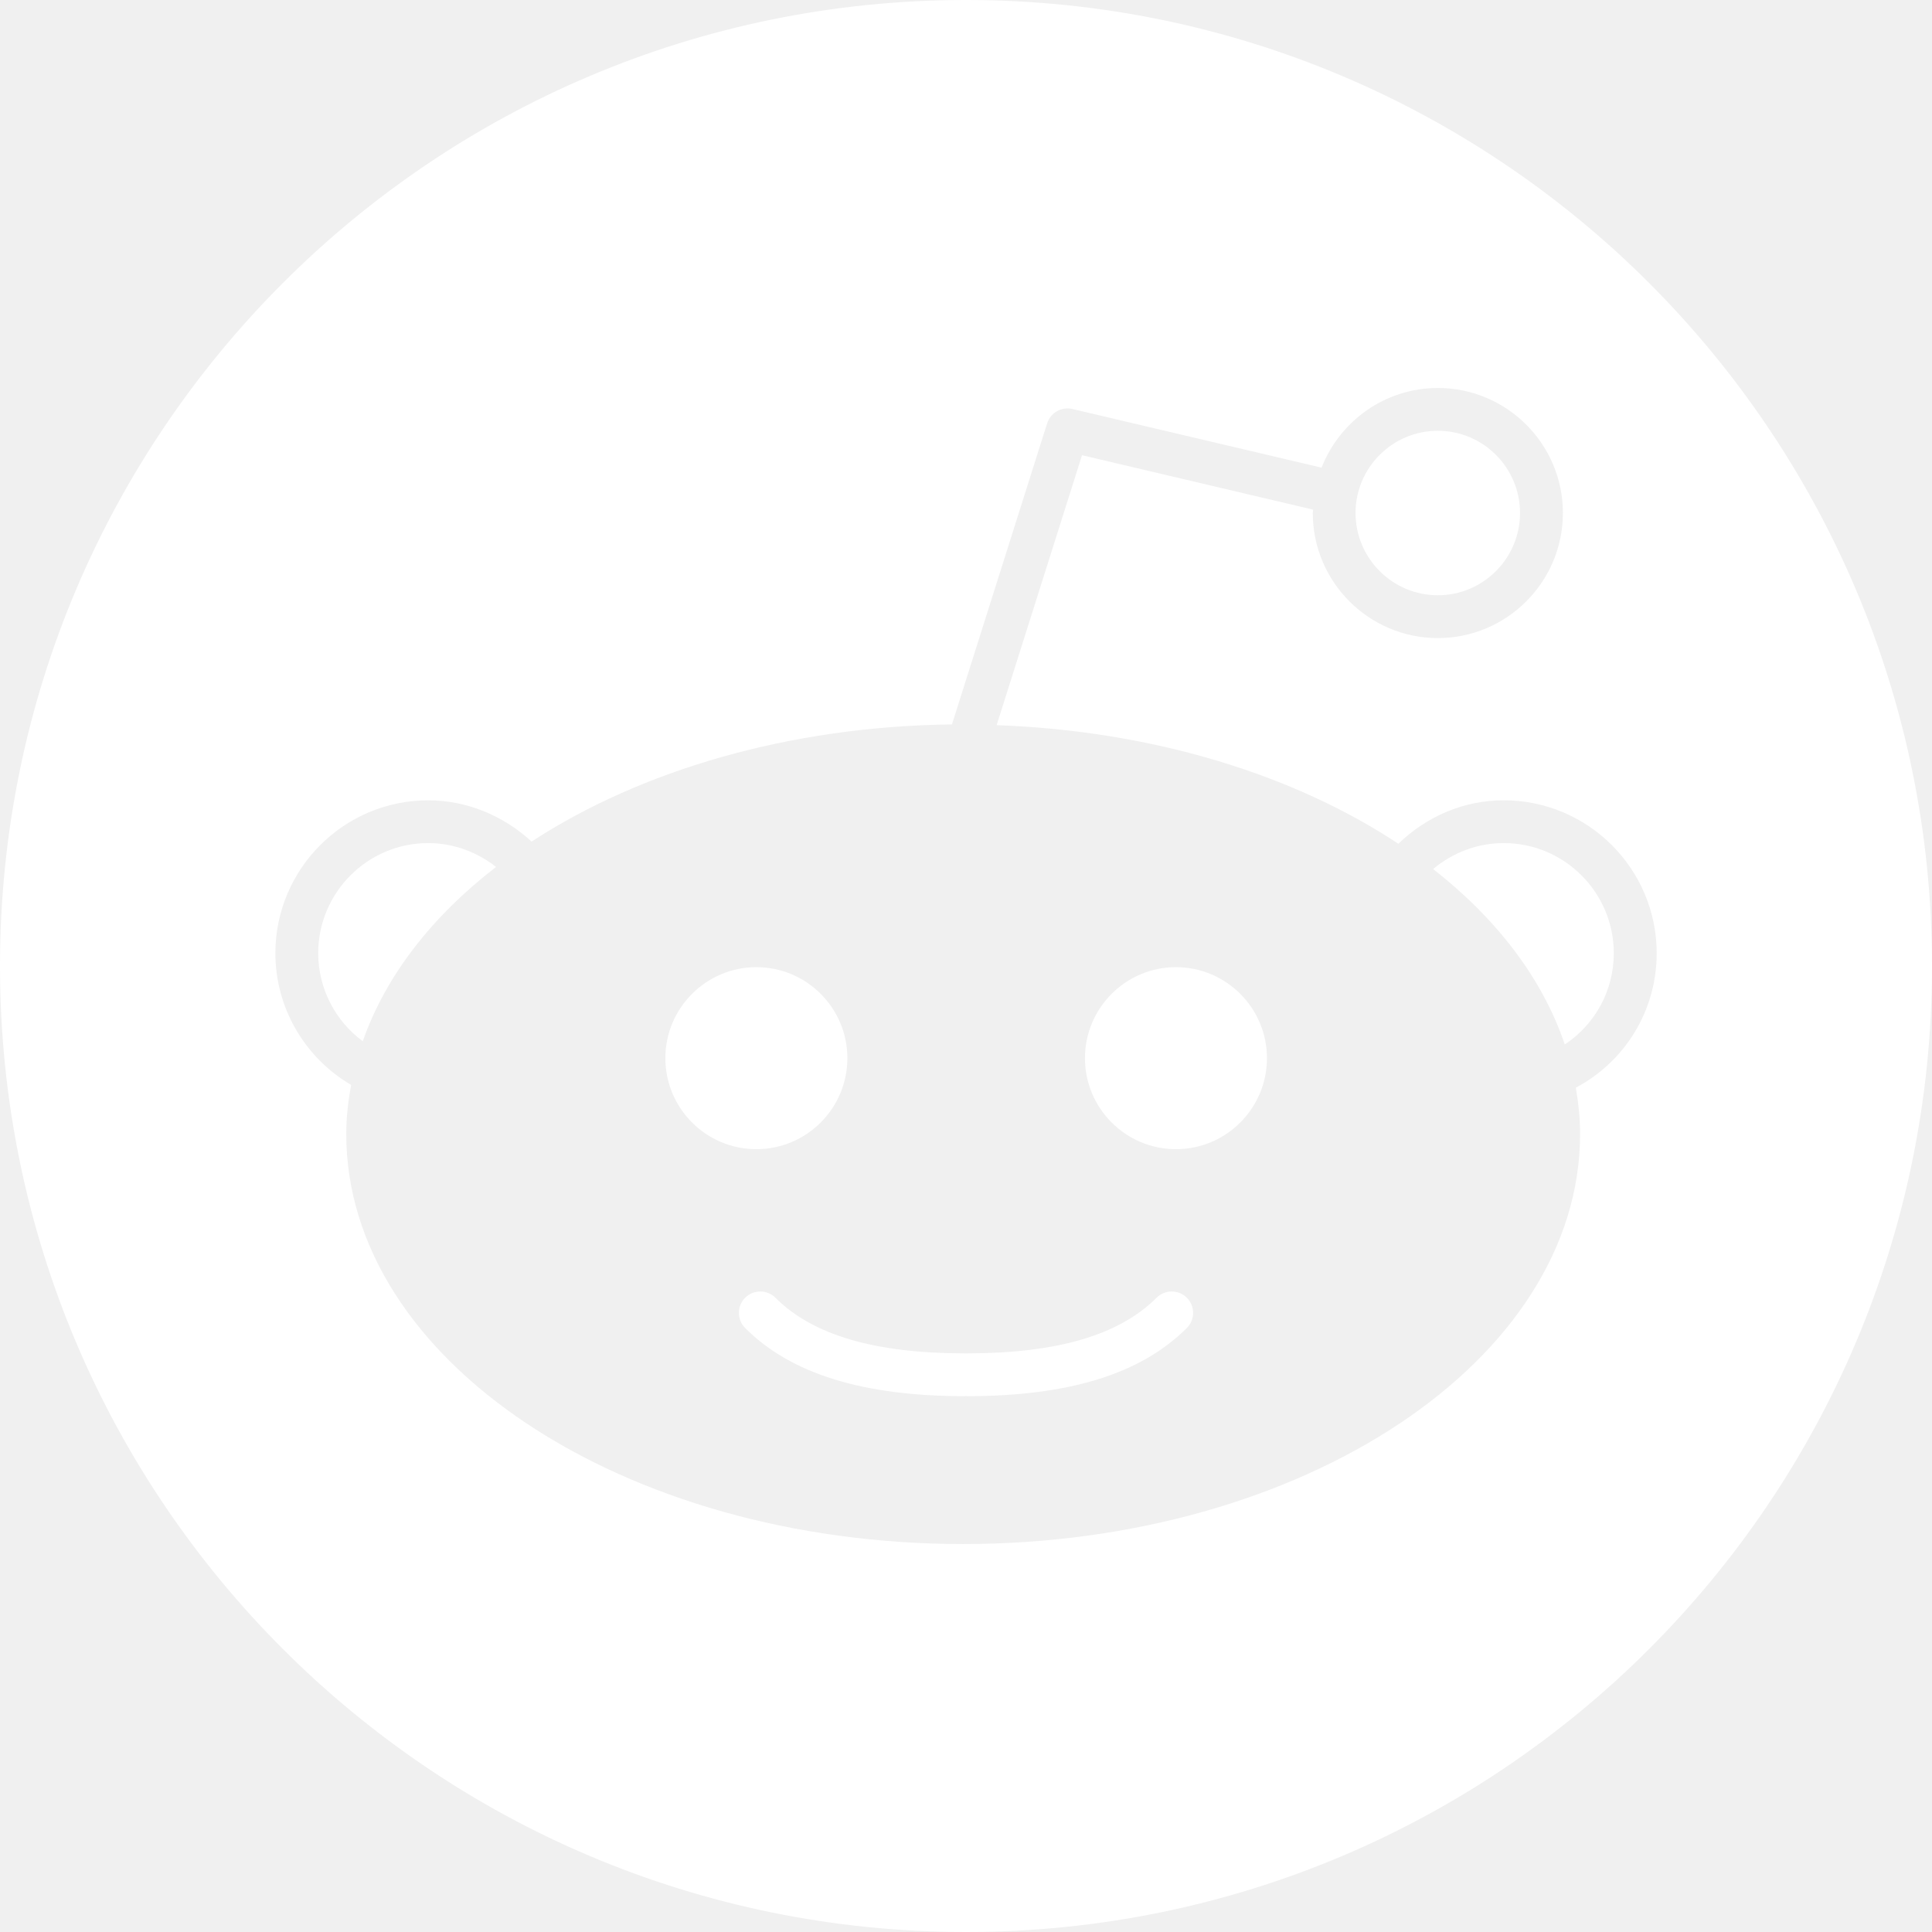
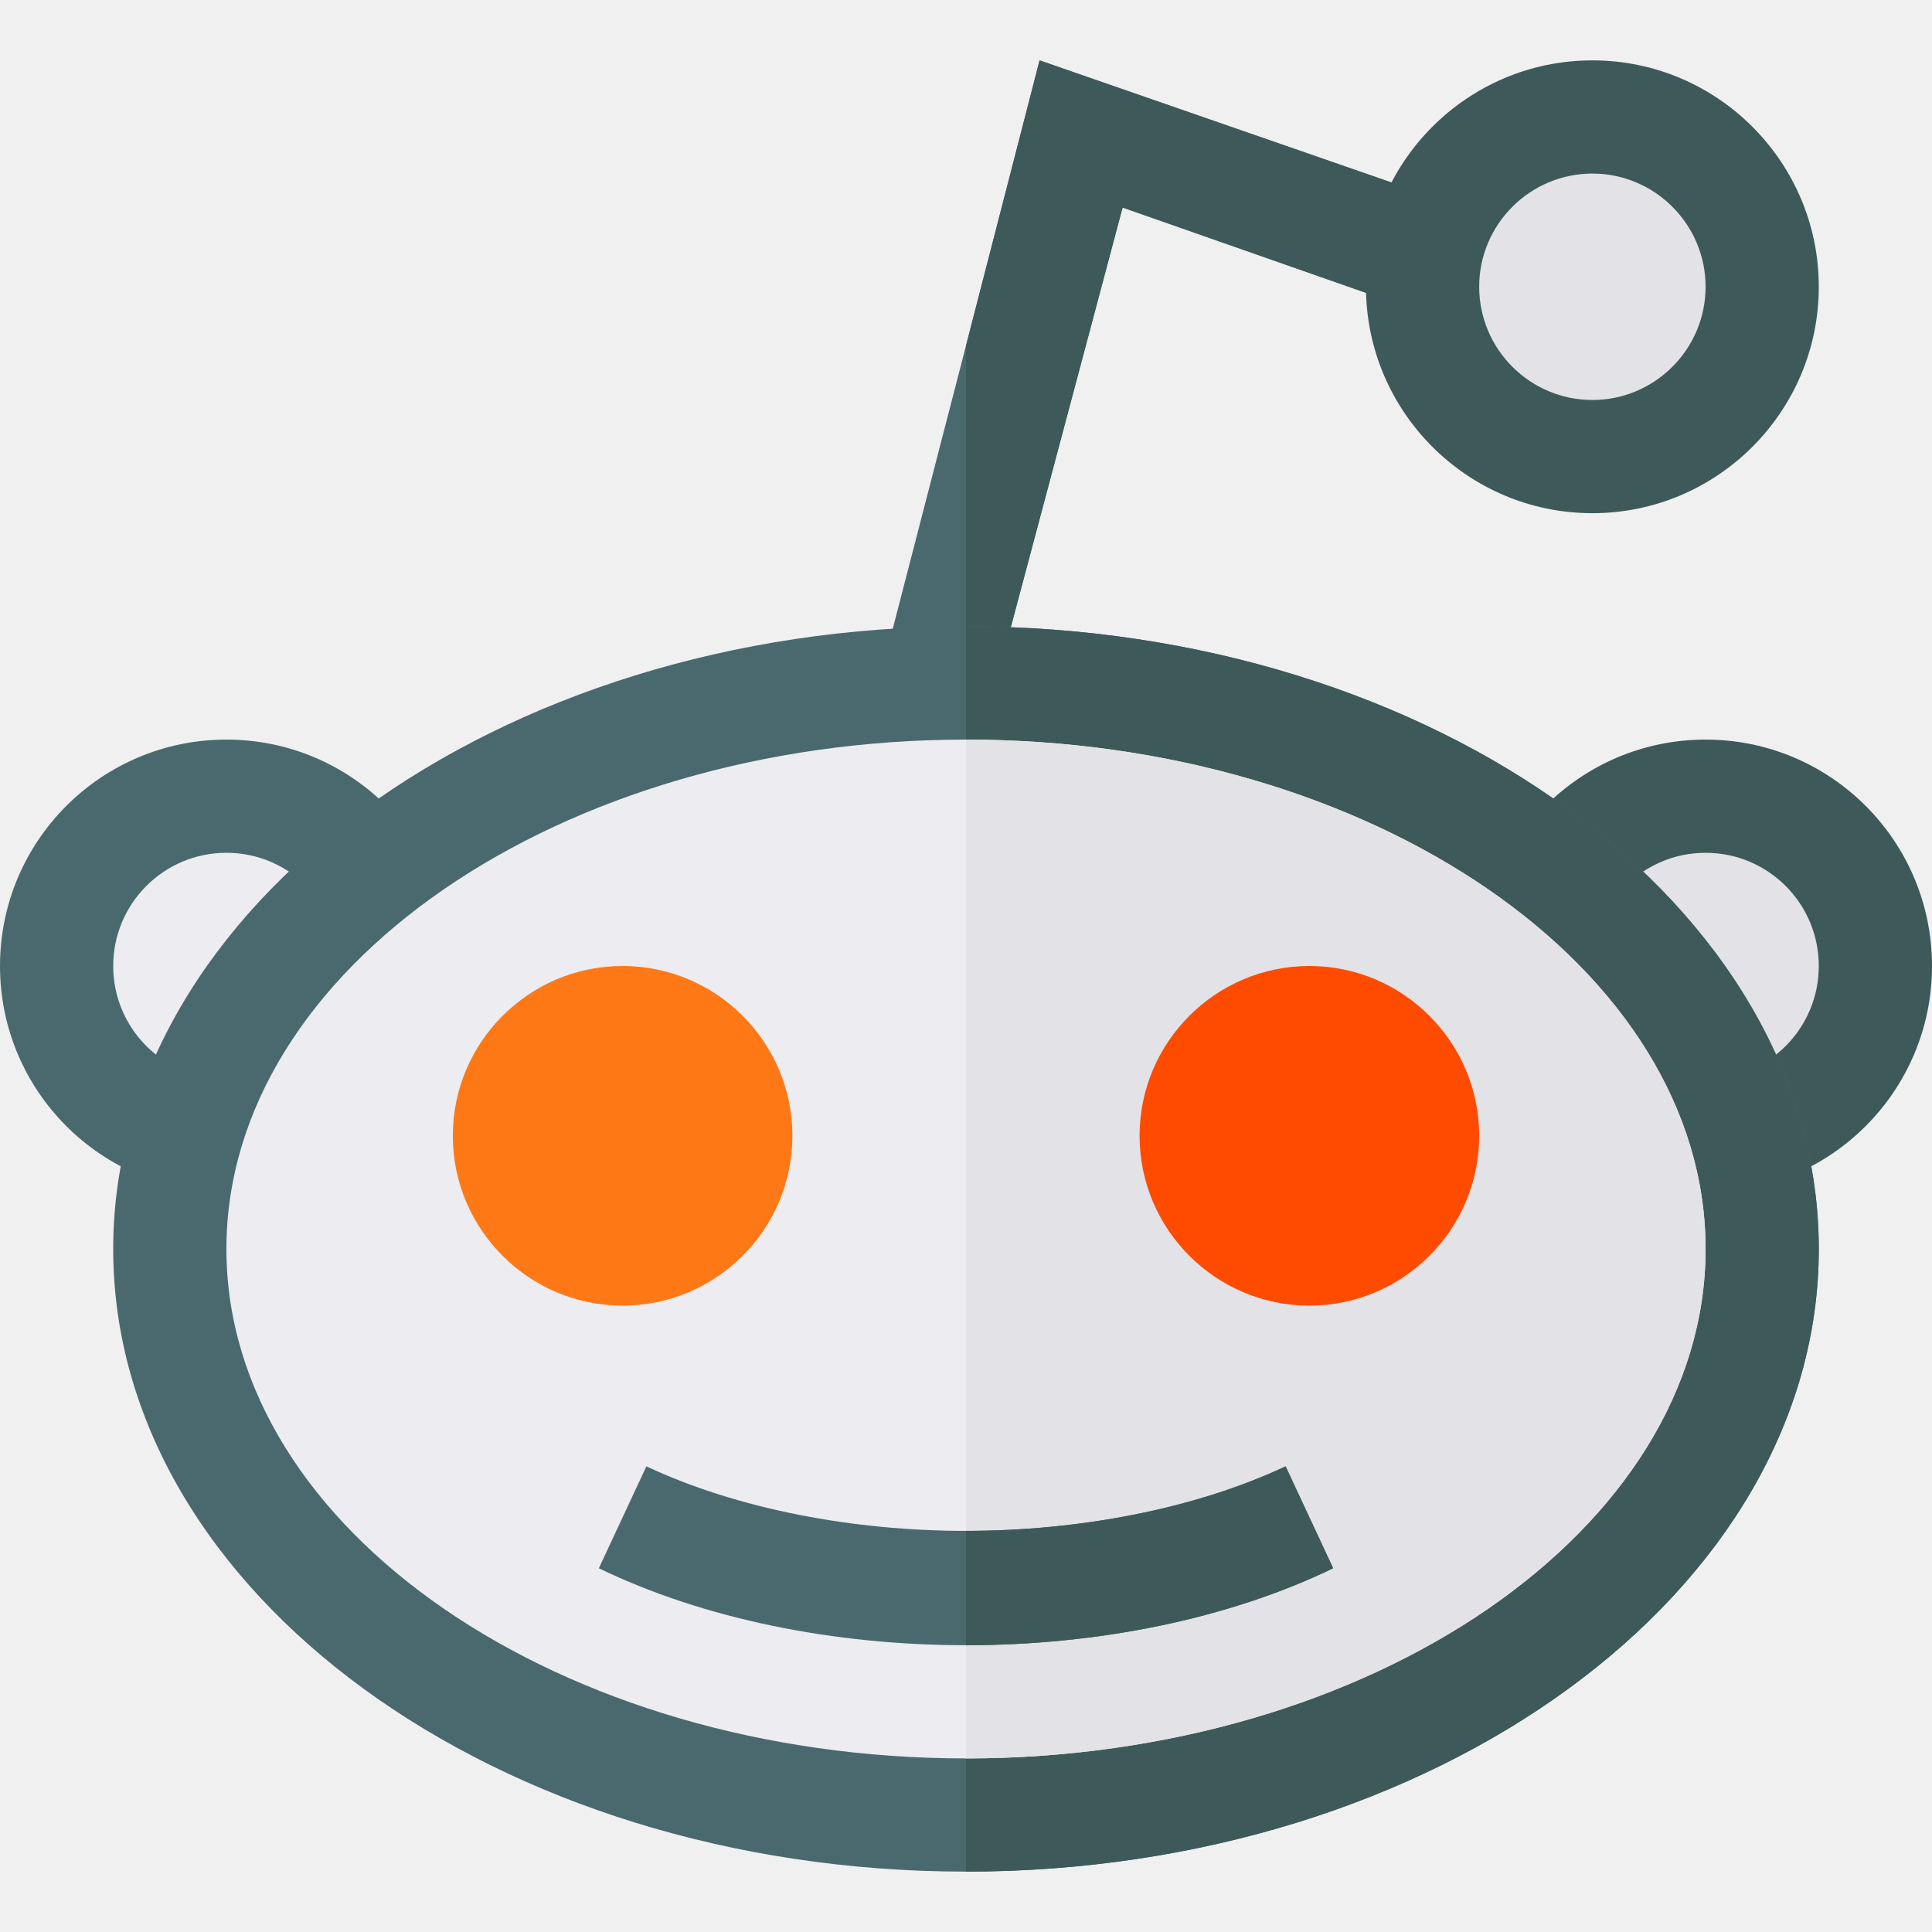
- <svg xmlns="http://www.w3.org/2000/svg" version="1.1" id="Capa_1" x="0px" y="0px" width="512px" height="512px" viewBox="0 0 97.75 97.75" style="enable-background:new 0 0 97.75 97.75;" xml:space="preserve">
-   <g>
-     <g>
-       <path d="M25.098,43.863c-0.977-0.766-2.18-1.207-3.432-1.207c-3.07,0-5.566,2.5-5.566,5.572c0,1.78,0.859,3.422,2.254,4.455    C19.512,49.369,21.861,46.359,25.098,43.863z" fill="#FFFFFF" />
-       <path d="M72.748,30.117c2.293,0,4.158-1.867,4.158-4.162s-1.865-4.16-4.158-4.16c-2.295,0-4.164,1.865-4.164,4.16    S70.453,30.117,72.748,30.117z" fill="#FFFFFF" />
-       <path d="M48.875,0C21.883,0,0,21.883,0,48.875S21.883,97.75,48.875,97.75S97.75,75.867,97.75,48.875S75.867,0,48.875,0z     M79.729,55.033c0.131,0.77,0.215,1.549,0.215,2.344c0,11.439-14.002,20.744-31.214,20.744c-17.211,0-31.211-9.305-31.211-20.744    c0-0.844,0.098-1.67,0.246-2.486c-2.348-1.377-3.832-3.899-3.832-6.662c0-4.268,3.469-7.737,7.734-7.737    c1.949,0,3.805,0.775,5.229,2.088c5.506-3.59,12.998-5.828,21.268-5.928l4.815-15.229c0.172-0.543,0.734-0.861,1.283-0.729    l12.604,2.967c0.922-2.354,3.204-4.031,5.883-4.031c3.487,0,6.326,2.838,6.326,6.326c0,3.488-2.839,6.328-6.326,6.328    c-3.49,0-6.328-2.84-6.328-6.328c0-0.059,0.015-0.111,0.017-0.17l-11.693-2.754l-4.32,13.658c7.908,0.283,15.051,2.508,20.326,6    c1.434-1.385,3.309-2.199,5.332-2.199c4.266,0,7.738,3.471,7.738,7.738C83.818,51.123,82.234,53.697,79.729,55.033z" fill="#FFFFFF" />
-       <path d="M33.664,53.539c0-2.539,2.066-4.605,4.605-4.605s4.604,2.066,4.604,4.605s-2.064,4.604-4.604,4.604    S33.664,56.078,33.664,53.539z M60.047,67.191c-2.32,2.322-5.963,3.449-11.135,3.449c-0.012,0-0.023-0.009-0.037-0.009    s-0.025,0.009-0.039,0.009c-5.172,0-8.814-1.127-11.135-3.449c-0.422-0.422-0.422-1.107,0-1.531c0.424-0.422,1.109-0.422,1.533,0    c1.893,1.895,5.033,2.814,9.602,2.814c0.014,0,0.025,0.008,0.039,0.008s0.025-0.008,0.037-0.008c4.57,0,7.711-0.92,9.604-2.814    c0.424-0.422,1.109-0.422,1.533,0C60.471,66.084,60.471,66.77,60.047,67.191z M59.498,58.143c-2.537,0-4.604-2.063-4.604-4.604    s2.065-4.605,4.604-4.605c2.539,0,4.604,2.066,4.604,4.605S62.037,58.143,59.498,58.143z" fill="#FFFFFF" />
-       <path d="M76.08,42.656c-1.328,0-2.574,0.479-3.57,1.313c3.217,2.516,5.539,5.546,6.66,8.878c1.531-1.019,2.48-2.722,2.48-4.619    C81.65,45.156,79.154,42.656,76.08,42.656z" fill="#FFFFFF" />
-     </g>
-   </g>
-   <g>
- </g>
-   <g>
- </g>
-   <g>
- </g>
-   <g>
- </g>
-   <g>
- </g>
-   <g>
- </g>
-   <g>
- </g>
-   <g>
- </g>
-   <g>
- </g>
-   <g>
- </g>
-   <g>
- </g>
-   <g>
- </g>
-   <g>
- </g>
-   <g>
- </g>
-   <g>
- </g>
+ <svg xmlns="http://www.w3.org/2000/svg" viewBox="0 -16 512 512">
+   <path d="m120 240c0 33.137-26.863 60-60 60s-60-26.863-60-60 26.863-60 60-60 60 26.863 60 60zm0 0" fill="#4a696f" />
+   <path d="m90 240c0 16.57-13.43 30-30 30s-30-13.43-30-30 13.43-30 30-30 30 13.43 30 30zm0 0" fill="#ececf1" />
+   <path d="m512 240c0 33.137-26.863 60-60 60s-60-26.863-60-60 26.863-60 60-60 60 26.863 60 60zm0 0" fill="#3e5959" />
+   <path d="m482 240c0 16.57-13.43 30-30 30s-30-13.43-30-30 13.43-30 30-30 30 13.43 30 30zm0 0" fill="#e2e2e7" />
+   <path d="m382.699 37.199-9.898 28.199-75.301-26.398-34.602 129.898-6.898-1.797-22.199-5.703 22.199-85.797 19.5-75.602zm0 0" fill="#4a696f" />
+   <path d="m262.898 168.898-6.898-1.797v-91.5l19.5-75.602 107.199 37.199-9.898 28.199-75.301-26.398zm0 0" fill="#3e5959" />
+   <path d="m256 150c-124.199 0-226 74.098-226 165s101.801 165 226 165 226-74.098 226-165-101.801-165-226-165zm0 0" fill="#4a696f" />
+   <path d="m482 315c0 90.902-101.801 165-226 165v-330c124.199 0 226 74.098 226 165zm0 0" fill="#3e5959" />
+   <path d="m256 180c-107.402 0-196 60.602-196 135s88.598 135 196 135 196-60.602 196-135-88.598-135-196-135zm0 0" fill="#ececf1" />
+   <path d="m452 315c0 74.398-88.598 135-196 135v-270c107.402 0 196 60.602 196 135zm0 0" fill="#e2e2e7" />
+   <path d="m353.301 399.602c-27.898 13.5-62.5 20.398-97.301 20.398s-69.402-6.898-97.301-20.398l12.602-27.004c24.301 11.402 55 17.102 84.699 17.102s60.398-5.699 84.699-17.102zm0 0" fill="#4a696f" />
+   <path d="m422 120c-33.09 0-60-26.91-60-60s26.91-60 60-60 60 26.91 60 60-26.91 60-60 60zm0 0" fill="#3e5959" />
+   <path d="m165 330c-24.812 0-45-20.188-45-45s20.188-45 45-45 45 20.188 45 45-20.188 45-45 45zm0 0" fill="#ff7816" />
+   <path d="m347 330c-24.812 0-45-20.188-45-45s20.188-45 45-45 45 20.188 45 45-20.188 45-45 45zm0 0" fill="#ff4b00" />
+   <path d="m422 30c-16.539 0-30 13.461-30 30s13.461 30 30 30 30-13.461 30-30-13.461-30-30-30zm0 0" fill="#e2e2e7" />
+   <path d="m353.301 399.602c-27.898 13.5-62.5 20.398-97.301 20.398v-30.301c29.699 0 60.398-5.699 84.699-17.098zm0 0" fill="#3e5959" />
</svg>
